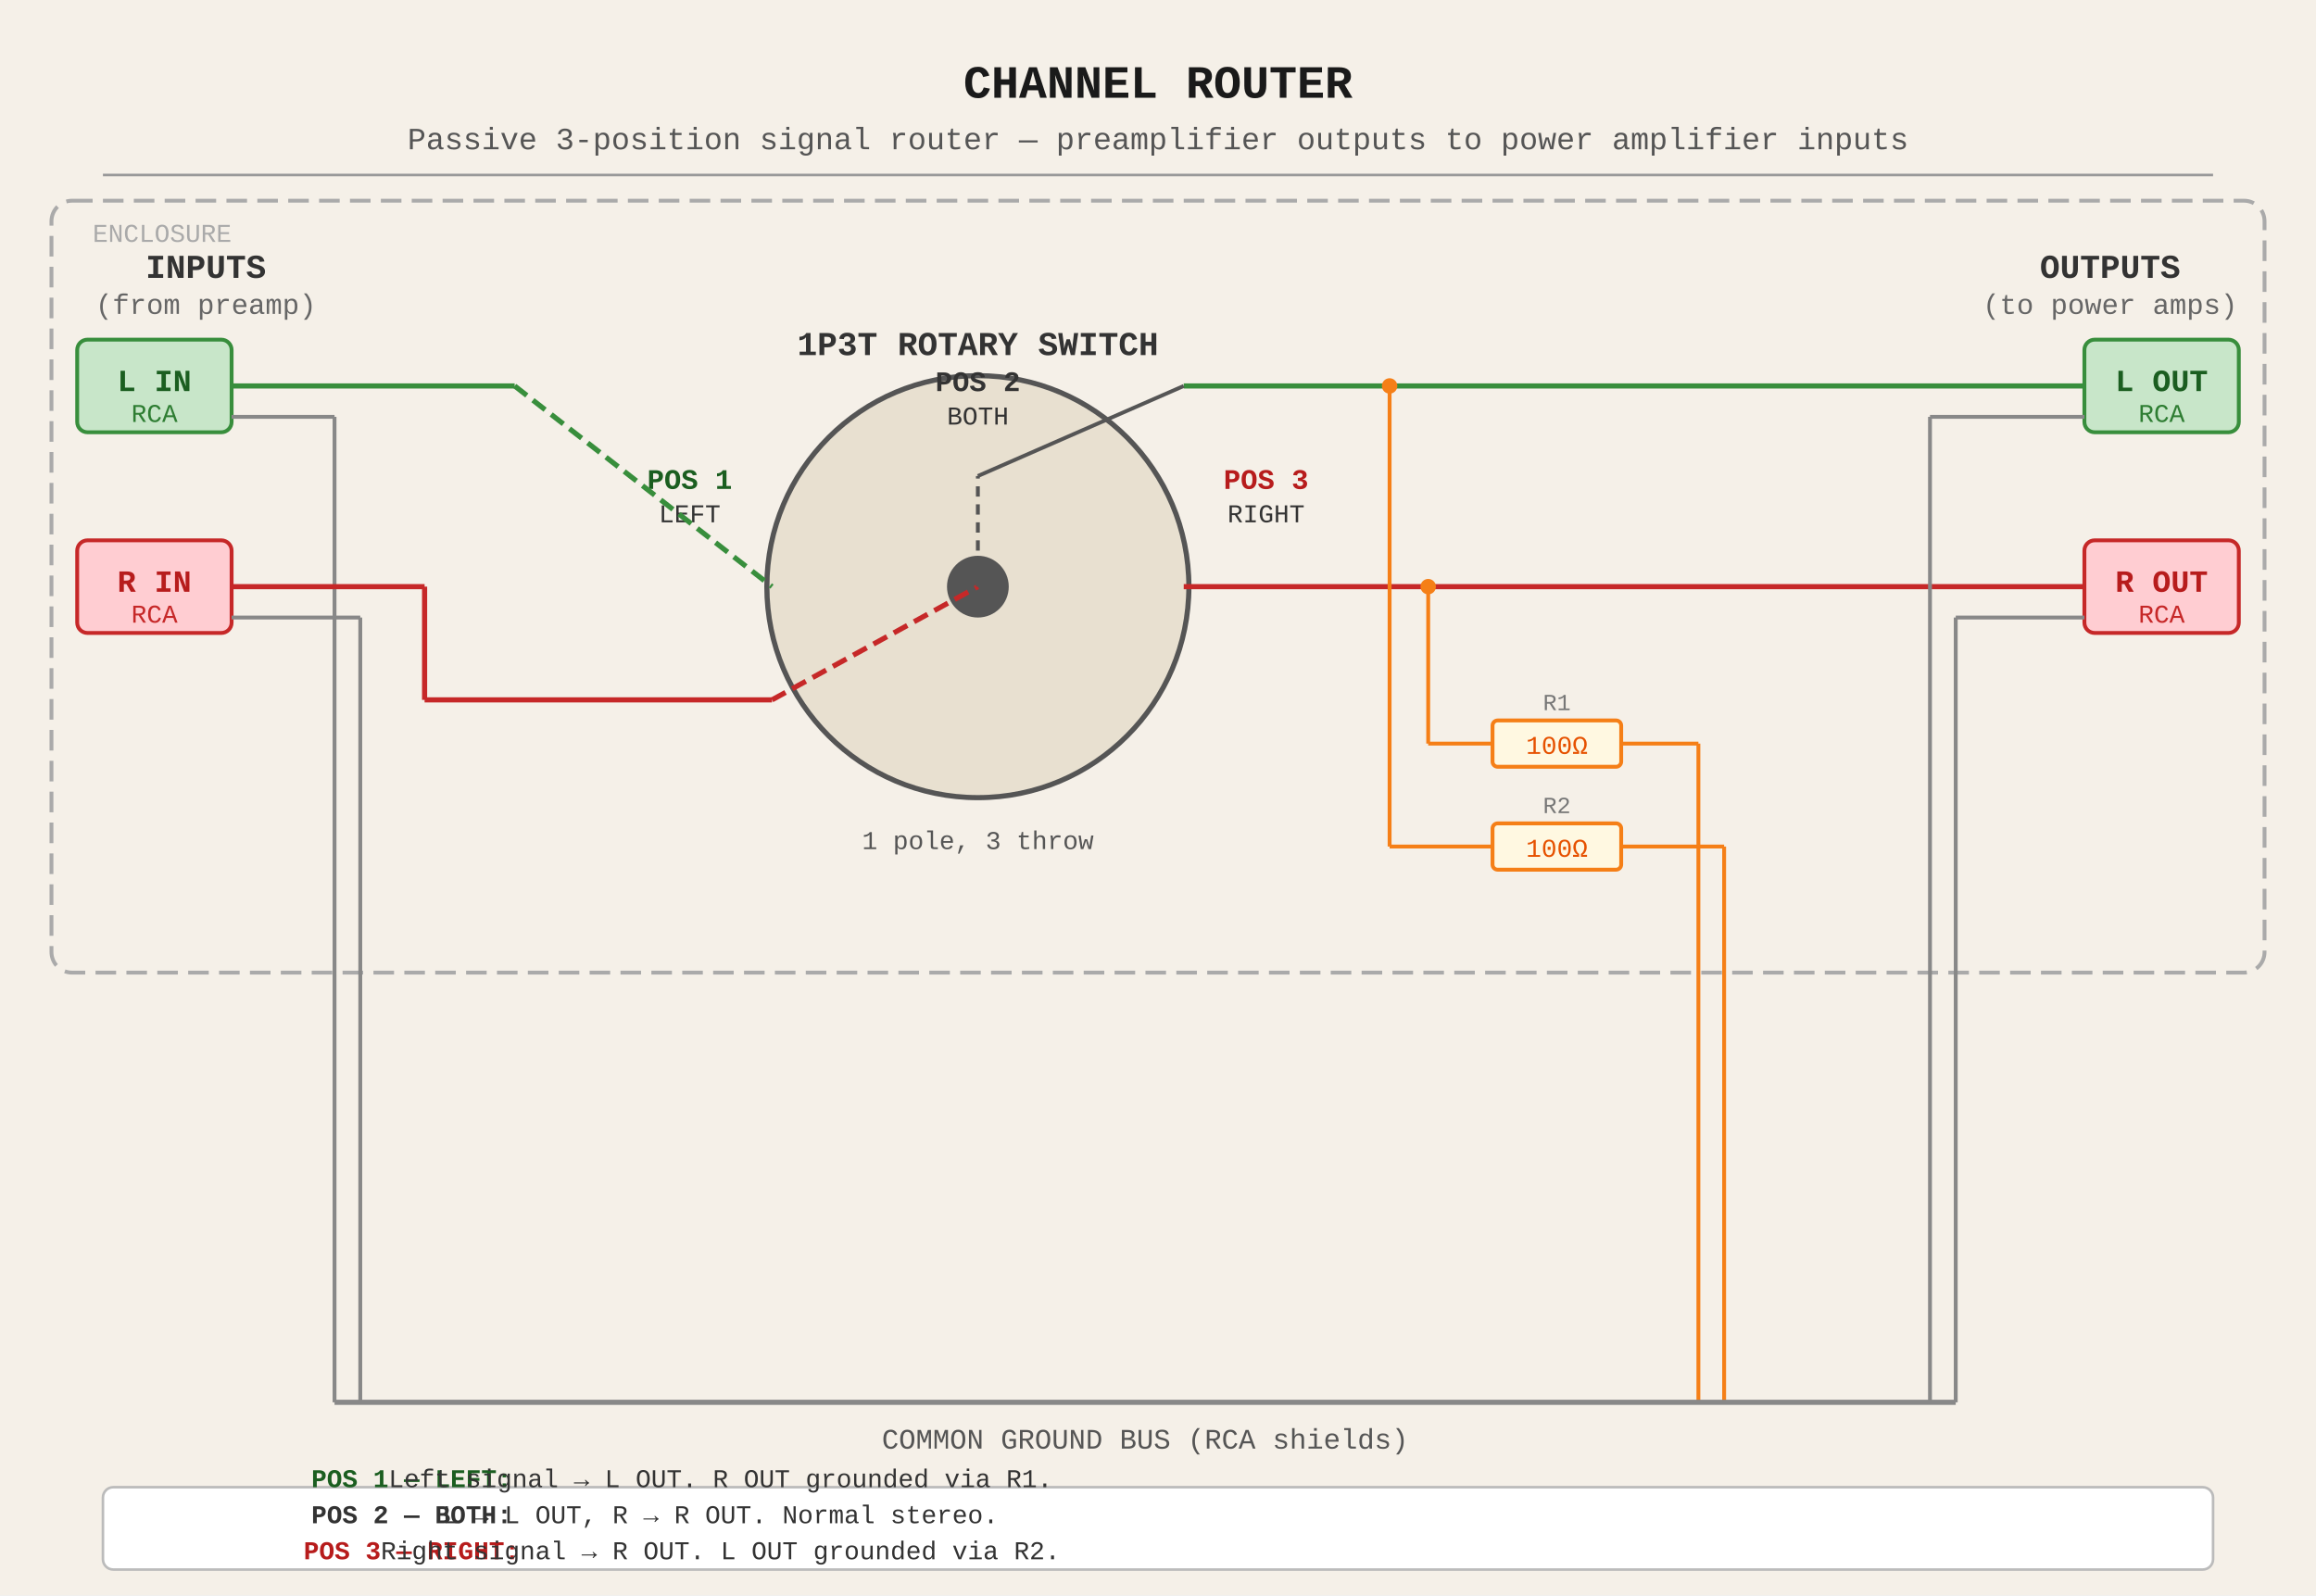
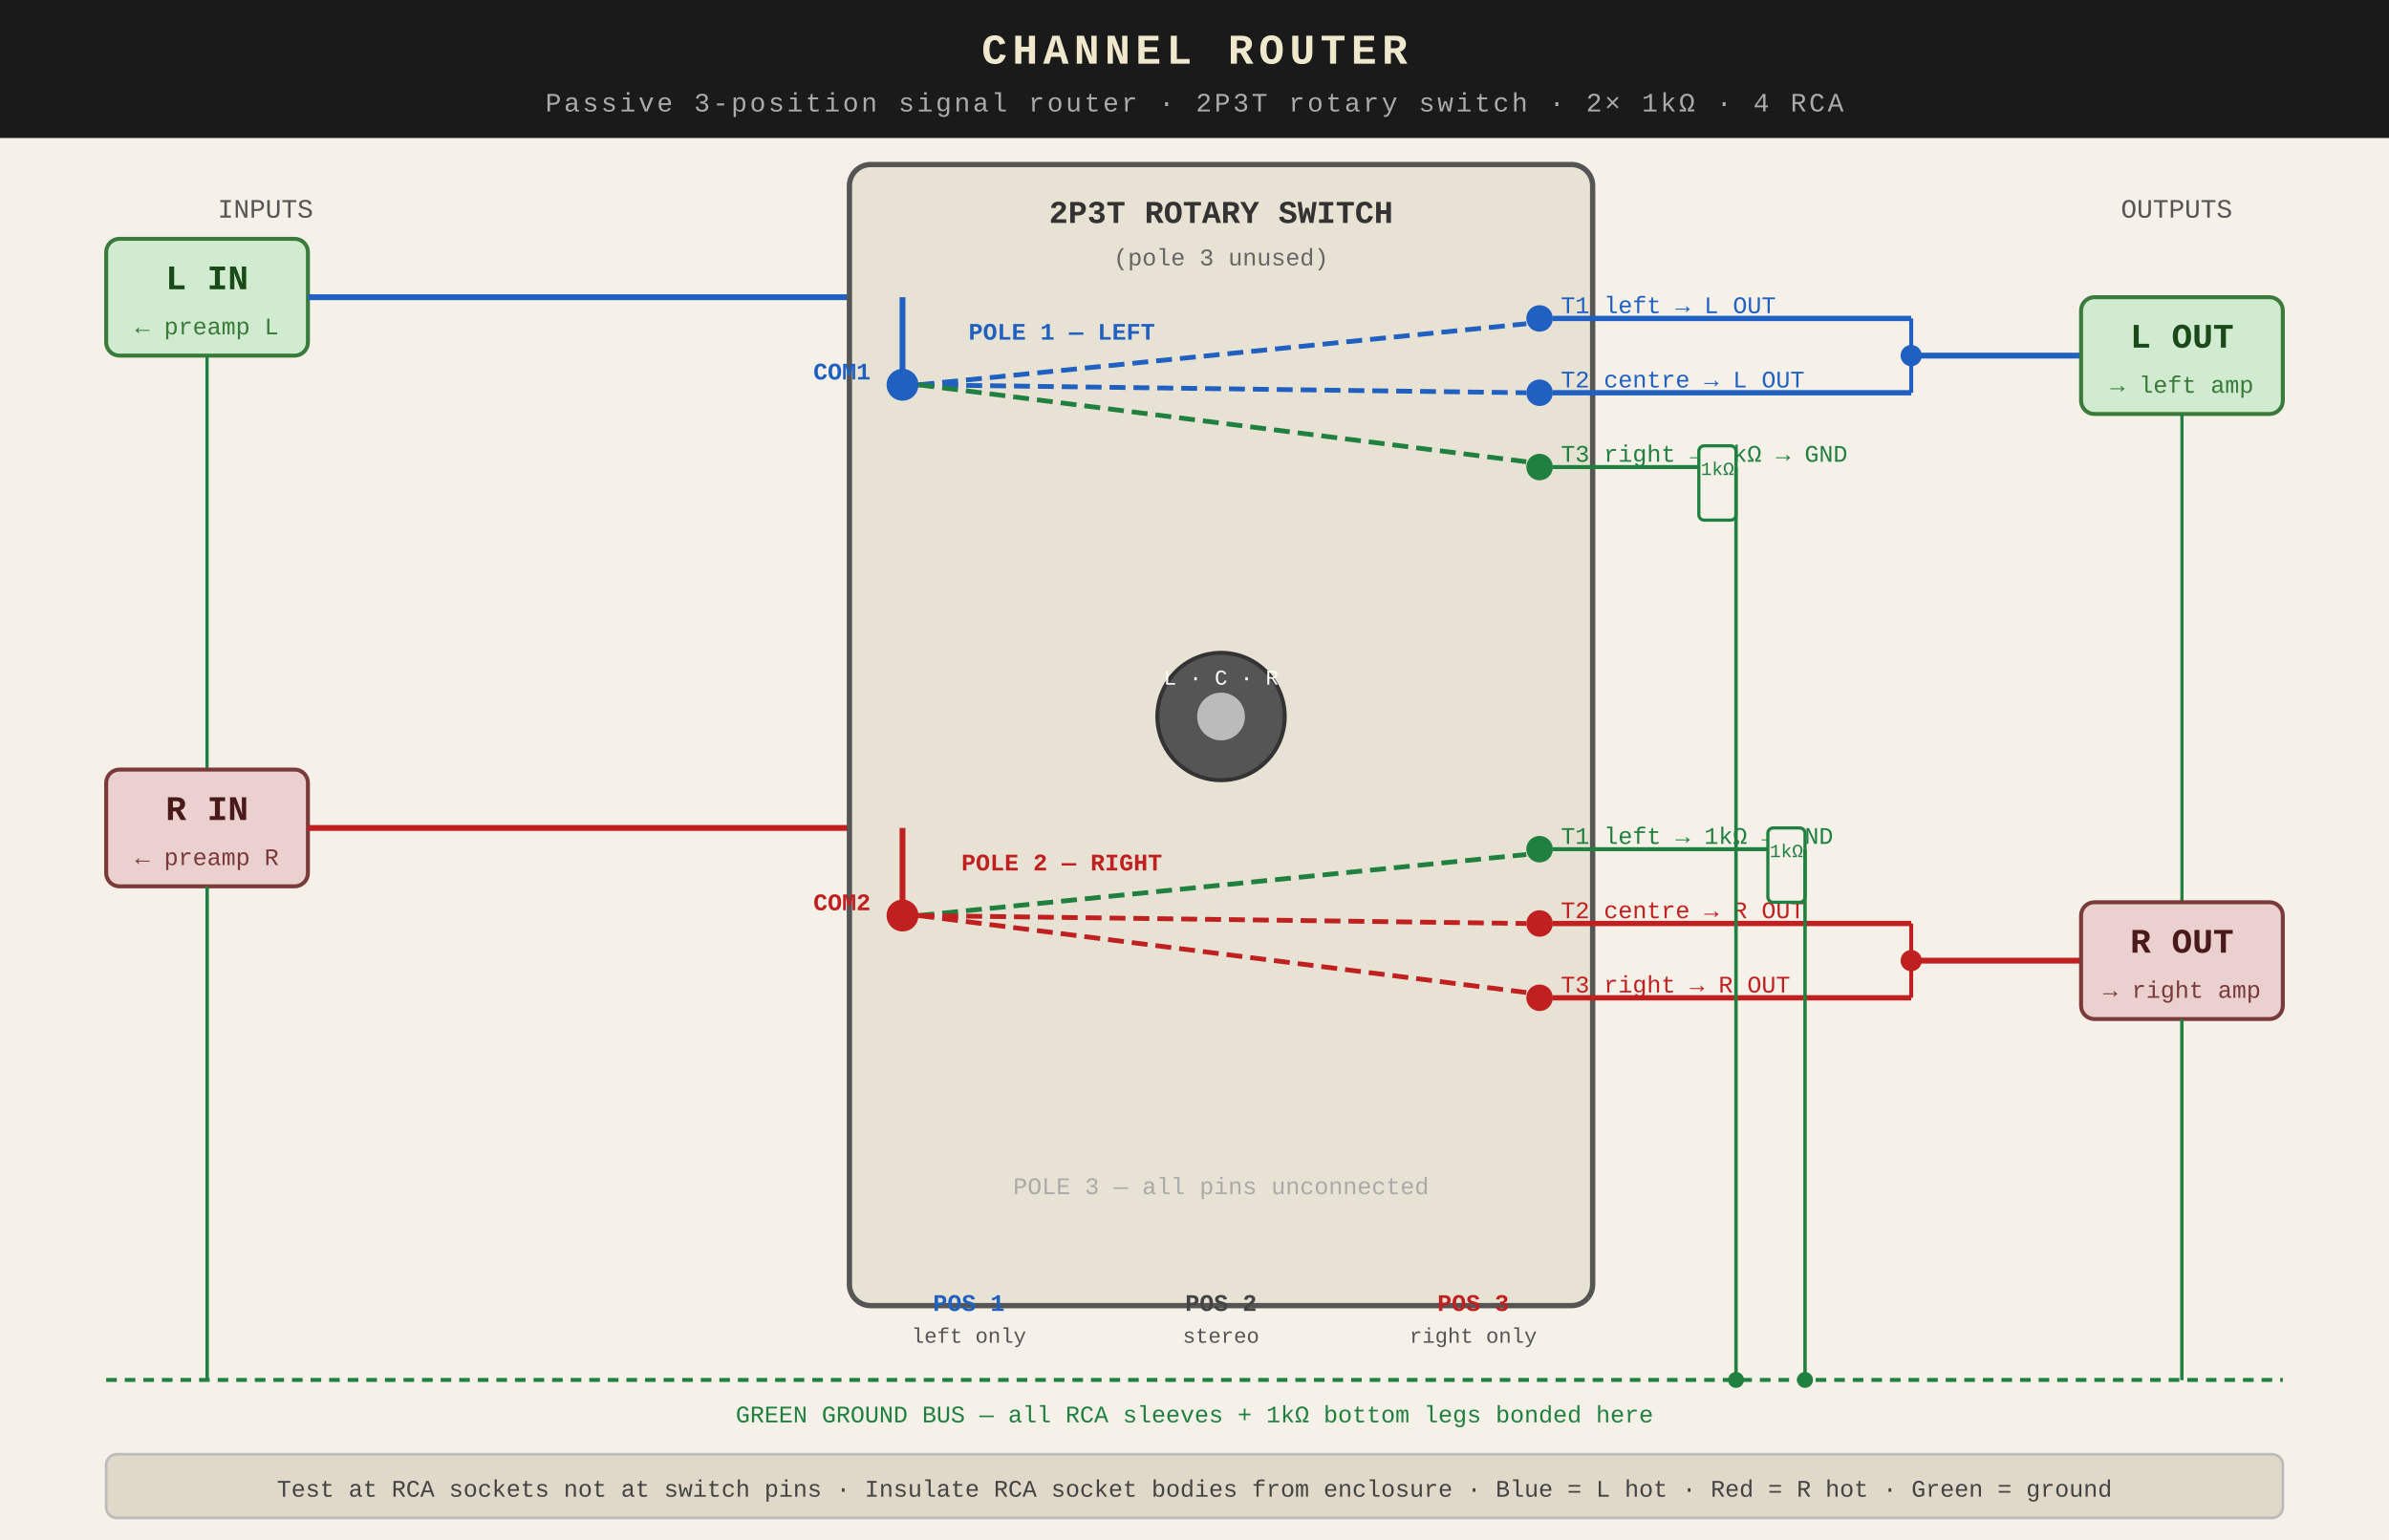
- <svg xmlns="http://www.w3.org/2000/svg" viewBox="0 0 900 620" width="900" height="620" font-family="'Courier New', monospace">
-   <rect width="900" height="620" fill="#f5f0e8" />
-   <text x="450" y="38" text-anchor="middle" font-size="18" font-weight="bold" fill="#1a1a1a">CHANNEL ROUTER</text>
-   <text x="450" y="58" text-anchor="middle" font-size="12" fill="#555">Passive 3-position signal router — preamplifier outputs to power amplifier inputs</text>
-   <line x1="40" y1="68" x2="860" y2="68" stroke="#999" stroke-width="1" />
-   <rect x="20" y="78" width="860" height="300" rx="8" fill="none" stroke="#aaa" stroke-width="1.5" stroke-dasharray="8,4" />
-   <text x="36" y="94" font-size="10" fill="#aaa">ENCLOSURE</text>
-   <text x="80" y="108" text-anchor="middle" font-size="13" font-weight="bold" fill="#333">INPUTS</text>
-   <text x="80" y="122" text-anchor="middle" font-size="11" fill="#666">(from preamp)</text>
-   <rect x="30" y="132" width="60" height="36" rx="4" fill="#c8e6c9" stroke="#388e3c" stroke-width="1.5" />
-   <text x="60" y="152" text-anchor="middle" font-size="12" font-weight="bold" fill="#1b5e20">L IN</text>
-   <text x="60" y="164" text-anchor="middle" font-size="10" fill="#2e7d32">RCA</text>
-   <rect x="30" y="210" width="60" height="36" rx="4" fill="#ffcdd2" stroke="#c62828" stroke-width="1.5" />
-   <text x="60" y="230" text-anchor="middle" font-size="12" font-weight="bold" fill="#b71c1c">R IN</text>
-   <text x="60" y="242" text-anchor="middle" font-size="10" fill="#c62828">RCA</text>
-   <line x1="90" y1="150" x2="200" y2="150" stroke="#388e3c" stroke-width="2" />
-   <line x1="90" y1="162" x2="130" y2="162" stroke="#888" stroke-width="1.5" />
-   <line x1="130" y1="162" x2="130" y2="545" stroke="#888" stroke-width="1.5" />
-   <line x1="90" y1="228" x2="165" y2="228" stroke="#c62828" stroke-width="2" />
-   <line x1="165" y1="228" x2="165" y2="272" stroke="#c62828" stroke-width="2" />
-   <line x1="90" y1="240" x2="140" y2="240" stroke="#888" stroke-width="1.5" />
-   <line x1="140" y1="240" x2="140" y2="545" stroke="#888" stroke-width="1.5" />
-   <circle cx="380" cy="228" r="82" fill="#e8e0d0" stroke="#555" stroke-width="2" />
-   <circle cx="380" cy="228" r="12" fill="#555" />
-   <text x="380" y="138" text-anchor="middle" font-size="13" font-weight="bold" fill="#333">1P3T ROTARY SWITCH</text>
-   <text x="380" y="330" text-anchor="middle" font-size="10" fill="#555">1 pole, 3 throw</text>
-   <text x="268" y="190" text-anchor="middle" font-size="11" font-weight="bold" fill="#1b5e20">POS 1</text>
-   <text x="268" y="203" text-anchor="middle" font-size="10" fill="#333">LEFT</text>
-   <text x="380" y="152" text-anchor="middle" font-size="11" font-weight="bold" fill="#333">POS 2</text>
-   <text x="380" y="165" text-anchor="middle" font-size="10" fill="#333">BOTH</text>
-   <text x="492" y="190" text-anchor="middle" font-size="11" font-weight="bold" fill="#b71c1c">POS 3</text>
-   <text x="492" y="203" text-anchor="middle" font-size="10" fill="#333">RIGHT</text>
-   <line x1="200" y1="150" x2="300" y2="228" stroke="#388e3c" stroke-width="2" stroke-dasharray="6,3" />
-   <line x1="165" y1="272" x2="300" y2="272" stroke="#c62828" stroke-width="2" />
-   <line x1="300" y1="272" x2="380" y2="228" stroke="#c62828" stroke-width="2" stroke-dasharray="6,3" />
-   <line x1="380" y1="228" x2="380" y2="185" stroke="#555" stroke-width="1.5" stroke-dasharray="4,3" />
-   <text x="820" y="108" text-anchor="middle" font-size="13" font-weight="bold" fill="#333">OUTPUTS</text>
-   <text x="820" y="122" text-anchor="middle" font-size="11" fill="#666">(to power amps)</text>
-   <rect x="810" y="132" width="60" height="36" rx="4" fill="#c8e6c9" stroke="#388e3c" stroke-width="1.5" />
-   <text x="840" y="152" text-anchor="middle" font-size="12" font-weight="bold" fill="#1b5e20">L OUT</text>
-   <text x="840" y="164" text-anchor="middle" font-size="10" fill="#2e7d32">RCA</text>
-   <rect x="810" y="210" width="60" height="36" rx="4" fill="#ffcdd2" stroke="#c62828" stroke-width="1.5" />
-   <text x="840" y="230" text-anchor="middle" font-size="12" font-weight="bold" fill="#b71c1c">R OUT</text>
-   <text x="840" y="242" text-anchor="middle" font-size="10" fill="#c62828">RCA</text>
-   <line x1="460" y1="150" x2="810" y2="150" stroke="#388e3c" stroke-width="2" />
-   <line x1="460" y1="228" x2="810" y2="228" stroke="#c62828" stroke-width="2" />
-   <line x1="460" y1="150" x2="380" y2="185" stroke="#555" stroke-width="1.5" />
-   <line x1="810" y1="162" x2="750" y2="162" stroke="#888" stroke-width="1.5" />
-   <line x1="750" y1="162" x2="750" y2="545" stroke="#888" stroke-width="1.5" />
-   <line x1="810" y1="240" x2="760" y2="240" stroke="#888" stroke-width="1.5" />
-   <line x1="760" y1="240" x2="760" y2="545" stroke="#888" stroke-width="1.5" />
-   <rect x="580" y="280" width="50" height="18" rx="2" fill="#fff8e1" stroke="#f57f17" stroke-width="1.5" />
-   <text x="605" y="293" text-anchor="middle" font-size="10" fill="#e65100">100Ω</text>
-   <text x="605" y="276" text-anchor="middle" font-size="9" fill="#777">R1</text>
-   <line x1="580" y1="289" x2="555" y2="289" stroke="#f57f17" stroke-width="1.5" />
-   <line x1="555" y1="289" x2="555" y2="228" stroke="#f57f17" stroke-width="1.5" />
-   <circle cx="555" cy="228" r="3" fill="#f57f17" />
-   <line x1="630" y1="289" x2="660" y2="289" stroke="#f57f17" stroke-width="1.5" />
-   <line x1="660" y1="289" x2="660" y2="545" stroke="#f57f17" stroke-width="1.5" />
-   <rect x="580" y="320" width="50" height="18" rx="2" fill="#fff8e1" stroke="#f57f17" stroke-width="1.5" />
-   <text x="605" y="333" text-anchor="middle" font-size="10" fill="#e65100">100Ω</text>
-   <text x="605" y="316" text-anchor="middle" font-size="9" fill="#777">R2</text>
-   <line x1="580" y1="329" x2="540" y2="329" stroke="#f57f17" stroke-width="1.5" />
-   <line x1="540" y1="329" x2="540" y2="150" stroke="#f57f17" stroke-width="1.5" />
-   <circle cx="540" cy="150" r="3" fill="#f57f17" />
-   <line x1="630" y1="329" x2="670" y2="329" stroke="#f57f17" stroke-width="1.5" />
-   <line x1="670" y1="329" x2="670" y2="545" stroke="#f57f17" stroke-width="1.5" />
-   <line x1="130" y1="545" x2="760" y2="545" stroke="#888" stroke-width="2" />
-   <text x="445" y="563" text-anchor="middle" font-size="11" fill="#555">COMMON GROUND BUS (RCA shields)</text>
-   <rect x="40" y="578" width="820" height="32" rx="4" fill="#fff" stroke="#bbb" stroke-width="1" />
-   <text x="160" y="578" text-anchor="middle" font-size="10" font-weight="bold" fill="#1b5e20">POS 1 — LEFT:</text>
-   <text x="280" y="578" text-anchor="middle" font-size="10" fill="#333">Left signal → L OUT. R OUT grounded via R1.</text>
-   <text x="160" y="592" text-anchor="middle" font-size="10" font-weight="bold" fill="#333">POS 2 — BOTH:</text>
-   <text x="280" y="592" text-anchor="middle" font-size="10" fill="#333">L → L OUT, R → R OUT. Normal stereo.</text>
-   <text x="160" y="606" text-anchor="middle" font-size="10" font-weight="bold" fill="#b71c1c">POS 3 — RIGHT:</text>
-   <text x="280" y="606" text-anchor="middle" font-size="10" fill="#333">Right signal → R OUT. L OUT grounded via R2.</text>
+ <svg xmlns="http://www.w3.org/2000/svg" viewBox="0 0 900 580" width="900" height="580" font-family="'Courier New', monospace">
+   <rect width="900" height="580" fill="#f5f0e8" />
+   <rect x="0" y="0" width="900" height="52" fill="#1a1a1a" />
+   <text x="450" y="24" text-anchor="middle" font-size="16" font-weight="bold" fill="#f0e8cc" letter-spacing="2">CHANNEL ROUTER</text>
+   <text x="450" y="42" text-anchor="middle" font-size="10" fill="#aaa" letter-spacing="1">Passive 3-position signal router · 2P3T rotary switch · 2× 1kΩ · 4 RCA</text>
+   <line x1="40" y1="520" x2="860" y2="520" stroke="#208040" stroke-width="1.5" stroke-dasharray="4,3" />
+   <text x="450" y="536" text-anchor="middle" font-size="9" fill="#208040">GREEN GROUND BUS — all RCA sleeves + 1kΩ bottom legs bonded here</text>
+   <text x="100" y="82" text-anchor="middle" font-size="10" fill="#555">INPUTS</text>
+   <rect x="40" y="90" width="76" height="44" rx="5" fill="#d0ebd0" stroke="#3a7a3a" stroke-width="1.5" />
+   <text x="78" y="109" text-anchor="middle" font-size="13" font-weight="bold" fill="#1a4a1a">L IN</text>
+   <text x="78" y="126" text-anchor="middle" font-size="9" fill="#3a7a3a">← preamp L</text>
+   <line x1="78" y1="134" x2="78" y2="520" stroke="#208040" stroke-width="1.2" />
+   <rect x="40" y="290" width="76" height="44" rx="5" fill="#ebd0d0" stroke="#7a3a3a" stroke-width="1.5" />
+   <text x="78" y="309" text-anchor="middle" font-size="13" font-weight="bold" fill="#4a1a1a">R IN</text>
+   <text x="78" y="326" text-anchor="middle" font-size="9" fill="#7a3a3a">← preamp R</text>
+   <line x1="78" y1="334" x2="78" y2="520" stroke="#208040" stroke-width="1.2" />
+   <line x1="116" y1="112" x2="340" y2="112" stroke="#2060c0" stroke-width="2.2" />
+   <line x1="116" y1="312" x2="340" y2="312" stroke="#c02020" stroke-width="2.2" />
+   <rect x="320" y="62" width="280" height="430" rx="8" fill="#e8e2d4" stroke="#555" stroke-width="2" />
+   <text x="460" y="84" text-anchor="middle" font-size="12" font-weight="bold" fill="#333">2P3T ROTARY SWITCH</text>
+   <text x="460" y="100" text-anchor="middle" font-size="9" fill="#666">(pole 3 unused)</text>
+   <circle cx="460" cy="270" r="24" fill="#555" stroke="#333" stroke-width="1.5" />
+   <circle cx="460" cy="270" r="9" fill="#bbb" />
+   <text x="460" y="258" text-anchor="middle" font-size="8" fill="#fff">L · C · R</text>
+   <text x="400" y="128" text-anchor="middle" font-size="9" font-weight="bold" fill="#2060c0">POLE 1 — LEFT</text>
+   <circle cx="340" cy="145" r="6" fill="#2060c0" />
+   <text x="328" y="143" text-anchor="end" font-size="9" fill="#2060c0" font-weight="bold">COM1</text>
+   <line x1="340" y1="112" x2="340" y2="145" stroke="#2060c0" stroke-width="2.2" />
+   <circle cx="580" cy="120" r="5" fill="#2060c0" />
+   <line x1="346" y1="145" x2="575" y2="122" stroke="#2060c0" stroke-width="1.8" stroke-dasharray="6,3" />
+   <text x="588" y="118" font-size="9" fill="#2060c0">T1 left → L OUT</text>
+   <circle cx="580" cy="148" r="5" fill="#2060c0" />
+   <line x1="346" y1="145" x2="575" y2="148" stroke="#2060c0" stroke-width="1.8" stroke-dasharray="6,3" />
+   <text x="588" y="146" font-size="9" fill="#2060c0">T2 centre → L OUT</text>
+   <circle cx="580" cy="176" r="5" fill="#208040" />
+   <line x1="346" y1="145" x2="575" y2="174" stroke="#208040" stroke-width="1.8" stroke-dasharray="6,3" />
+   <text x="588" y="174" font-size="9" fill="#208040">T3 right → 1kΩ → GND</text>
+   <text x="400" y="328" text-anchor="middle" font-size="9" font-weight="bold" fill="#c02020">POLE 2 — RIGHT</text>
+   <circle cx="340" cy="345" r="6" fill="#c02020" />
+   <text x="328" y="343" text-anchor="end" font-size="9" fill="#c02020" font-weight="bold">COM2</text>
+   <line x1="340" y1="312" x2="340" y2="345" stroke="#c02020" stroke-width="2.2" />
+   <circle cx="580" cy="320" r="5" fill="#208040" />
+   <line x1="346" y1="345" x2="575" y2="322" stroke="#208040" stroke-width="1.8" stroke-dasharray="6,3" />
+   <text x="588" y="318" font-size="9" fill="#208040">T1 left → 1kΩ → GND</text>
+   <circle cx="580" cy="348" r="5" fill="#c02020" />
+   <line x1="346" y1="345" x2="575" y2="348" stroke="#c02020" stroke-width="1.8" stroke-dasharray="6,3" />
+   <text x="588" y="346" font-size="9" fill="#c02020">T2 centre → R OUT</text>
+   <circle cx="580" cy="376" r="5" fill="#c02020" />
+   <line x1="346" y1="345" x2="575" y2="374" stroke="#c02020" stroke-width="1.8" stroke-dasharray="6,3" />
+   <text x="588" y="374" font-size="9" fill="#c02020">T3 right → R OUT</text>
+   <text x="460" y="450" text-anchor="middle" font-size="9" fill="#aaa">POLE 3 — all pins unconnected</text>
+   <text x="365" y="494" text-anchor="middle" font-size="9" font-weight="bold" fill="#2060c0">POS 1</text>
+   <text x="365" y="506" text-anchor="middle" font-size="8" fill="#555">left only</text>
+   <text x="460" y="494" text-anchor="middle" font-size="9" font-weight="bold" fill="#444">POS 2</text>
+   <text x="460" y="506" text-anchor="middle" font-size="8" fill="#555">stereo</text>
+   <text x="555" y="494" text-anchor="middle" font-size="9" font-weight="bold" fill="#c02020">POS 3</text>
+   <text x="555" y="506" text-anchor="middle" font-size="8" fill="#555">right only</text>
+   <text x="820" y="82" text-anchor="middle" font-size="10" fill="#555">OUTPUTS</text>
+   <line x1="585" y1="120" x2="720" y2="120" stroke="#2060c0" stroke-width="2" />
+   <line x1="585" y1="148" x2="720" y2="148" stroke="#2060c0" stroke-width="2" />
+   <line x1="720" y1="120" x2="720" y2="148" stroke="#2060c0" stroke-width="1.5" />
+   <line x1="720" y1="134" x2="784" y2="134" stroke="#2060c0" stroke-width="2.2" />
+   <circle cx="720" cy="134" r="4" fill="#2060c0" />
+   <line x1="585" y1="348" x2="720" y2="348" stroke="#c02020" stroke-width="2" />
+   <line x1="585" y1="376" x2="720" y2="376" stroke="#c02020" stroke-width="2" />
+   <line x1="720" y1="348" x2="720" y2="376" stroke="#c02020" stroke-width="1.5" />
+   <line x1="720" y1="362" x2="784" y2="362" stroke="#c02020" stroke-width="2.2" />
+   <circle cx="720" cy="362" r="4" fill="#c02020" />
+   <line x1="585" y1="176" x2="640" y2="176" stroke="#208040" stroke-width="1.5" />
+   <rect x="640" y="168" width="14" height="28" rx="2" fill="#f5f0e8" stroke="#208040" stroke-width="1.2" />
+   <text x="647" y="179" text-anchor="middle" font-size="7" fill="#208040">1kΩ</text>
+   <line x1="654" y1="176" x2="654" y2="520" stroke="#208040" stroke-width="1.3" />
+   <circle cx="654" cy="520" r="3" fill="#208040" />
+   <line x1="585" y1="320" x2="666" y2="320" stroke="#208040" stroke-width="1.5" />
+   <rect x="666" y="312" width="14" height="28" rx="2" fill="#f5f0e8" stroke="#208040" stroke-width="1.2" />
+   <text x="673" y="323" text-anchor="middle" font-size="7" fill="#208040">1kΩ</text>
+   <line x1="680" y1="320" x2="680" y2="520" stroke="#208040" stroke-width="1.3" />
+   <circle cx="680" cy="520" r="3" fill="#208040" />
+   <rect x="784" y="112" width="76" height="44" rx="5" fill="#d0ebd0" stroke="#3a7a3a" stroke-width="1.5" />
+   <text x="822" y="131" text-anchor="middle" font-size="13" font-weight="bold" fill="#1a4a1a">L OUT</text>
+   <text x="822" y="148" text-anchor="middle" font-size="9" fill="#3a7a3a">→ left amp</text>
+   <line x1="822" y1="156" x2="822" y2="520" stroke="#208040" stroke-width="1.2" />
+   <rect x="784" y="340" width="76" height="44" rx="5" fill="#ebd0d0" stroke="#7a3a3a" stroke-width="1.5" />
+   <text x="822" y="359" text-anchor="middle" font-size="13" font-weight="bold" fill="#4a1a1a">R OUT</text>
+   <text x="822" y="376" text-anchor="middle" font-size="9" fill="#7a3a3a">→ right amp</text>
+   <line x1="822" y1="384" x2="822" y2="520" stroke="#208040" stroke-width="1.2" />
+   <rect x="40" y="548" width="820" height="24" rx="4" fill="#e0d8c8" stroke="#bbb" stroke-width="1" />
+   <text x="450" y="564" text-anchor="middle" font-size="9" fill="#444">Test at RCA sockets not at switch pins · Insulate RCA socket bodies from enclosure · Blue = L hot · Red = R hot · Green = ground</text>
</svg>
